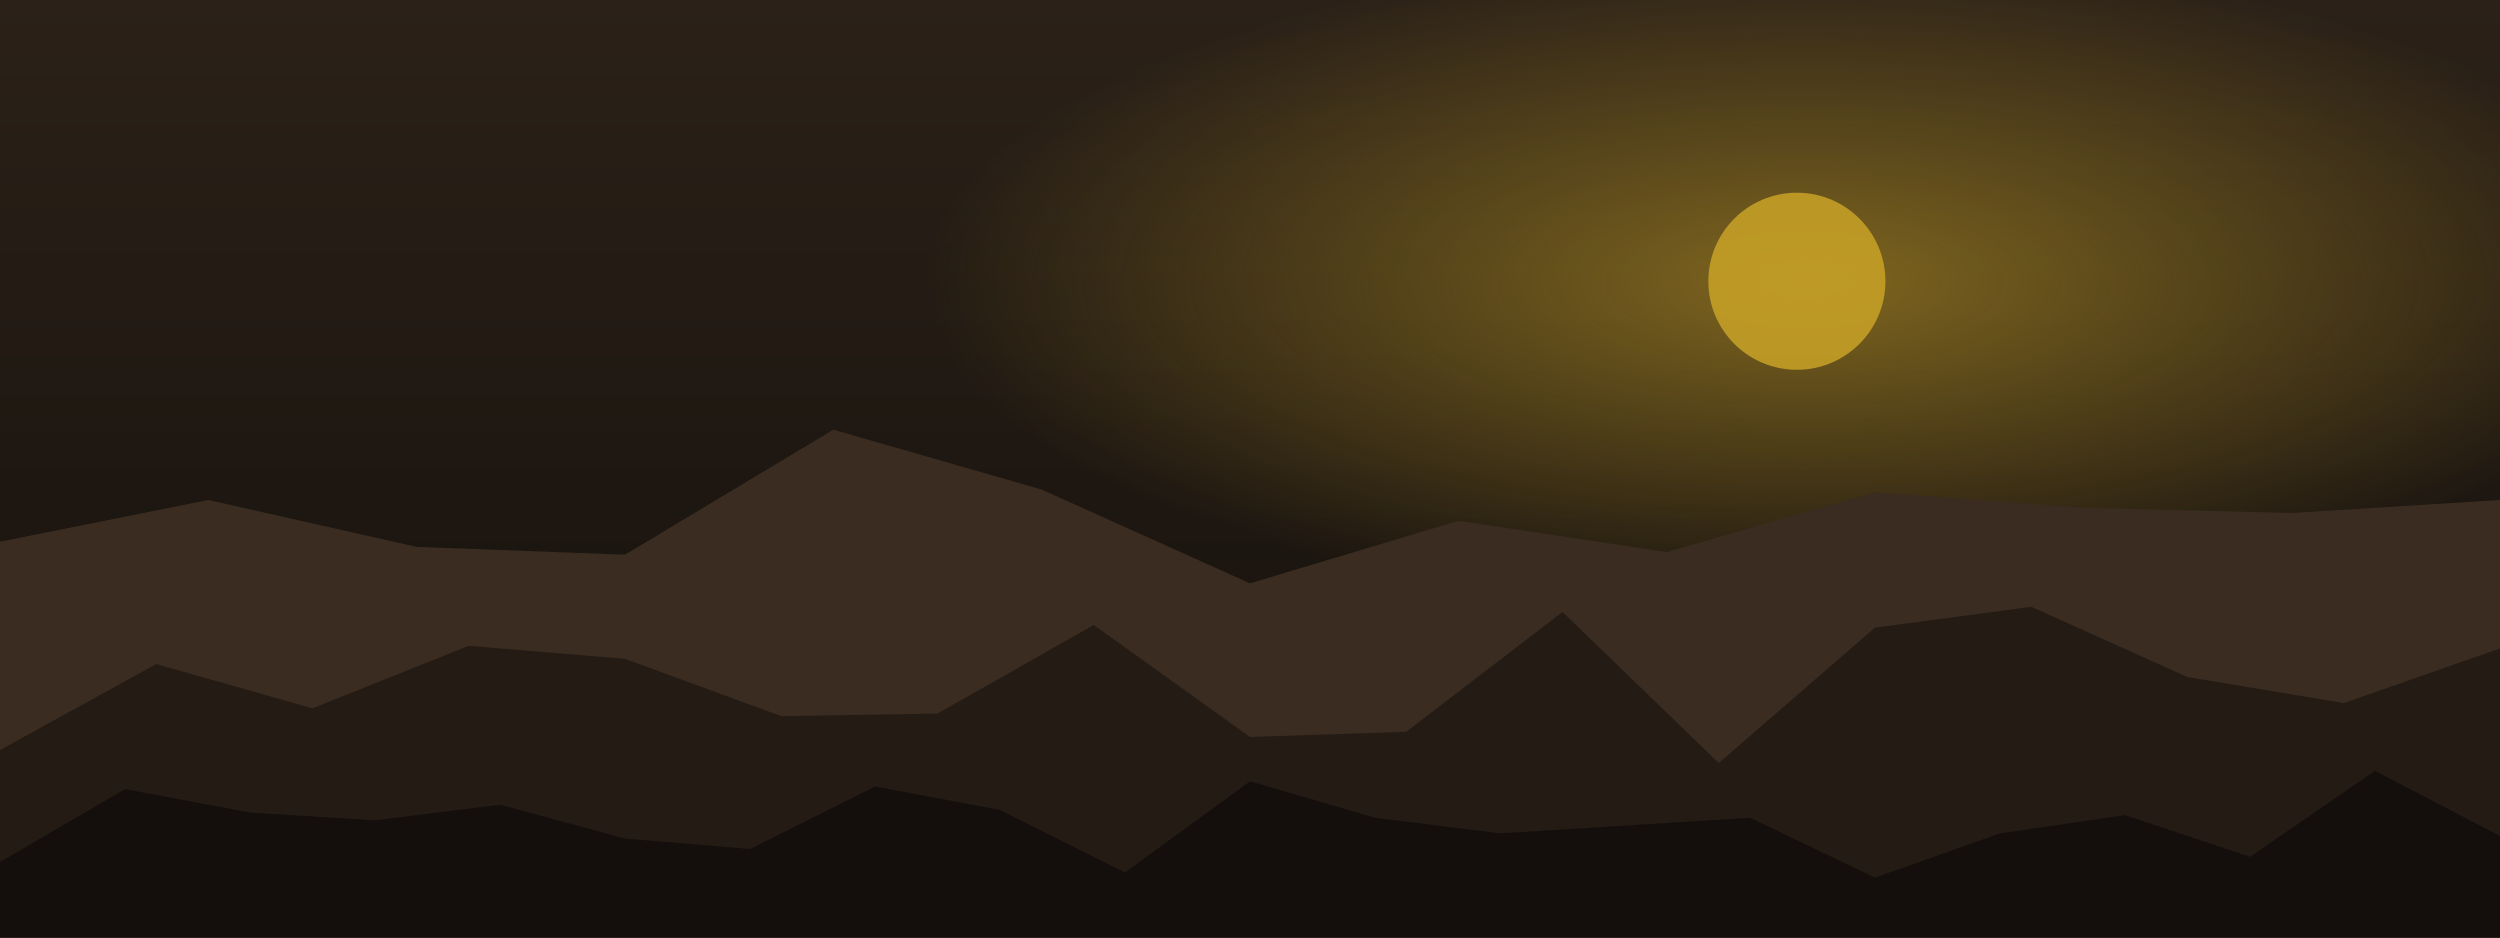
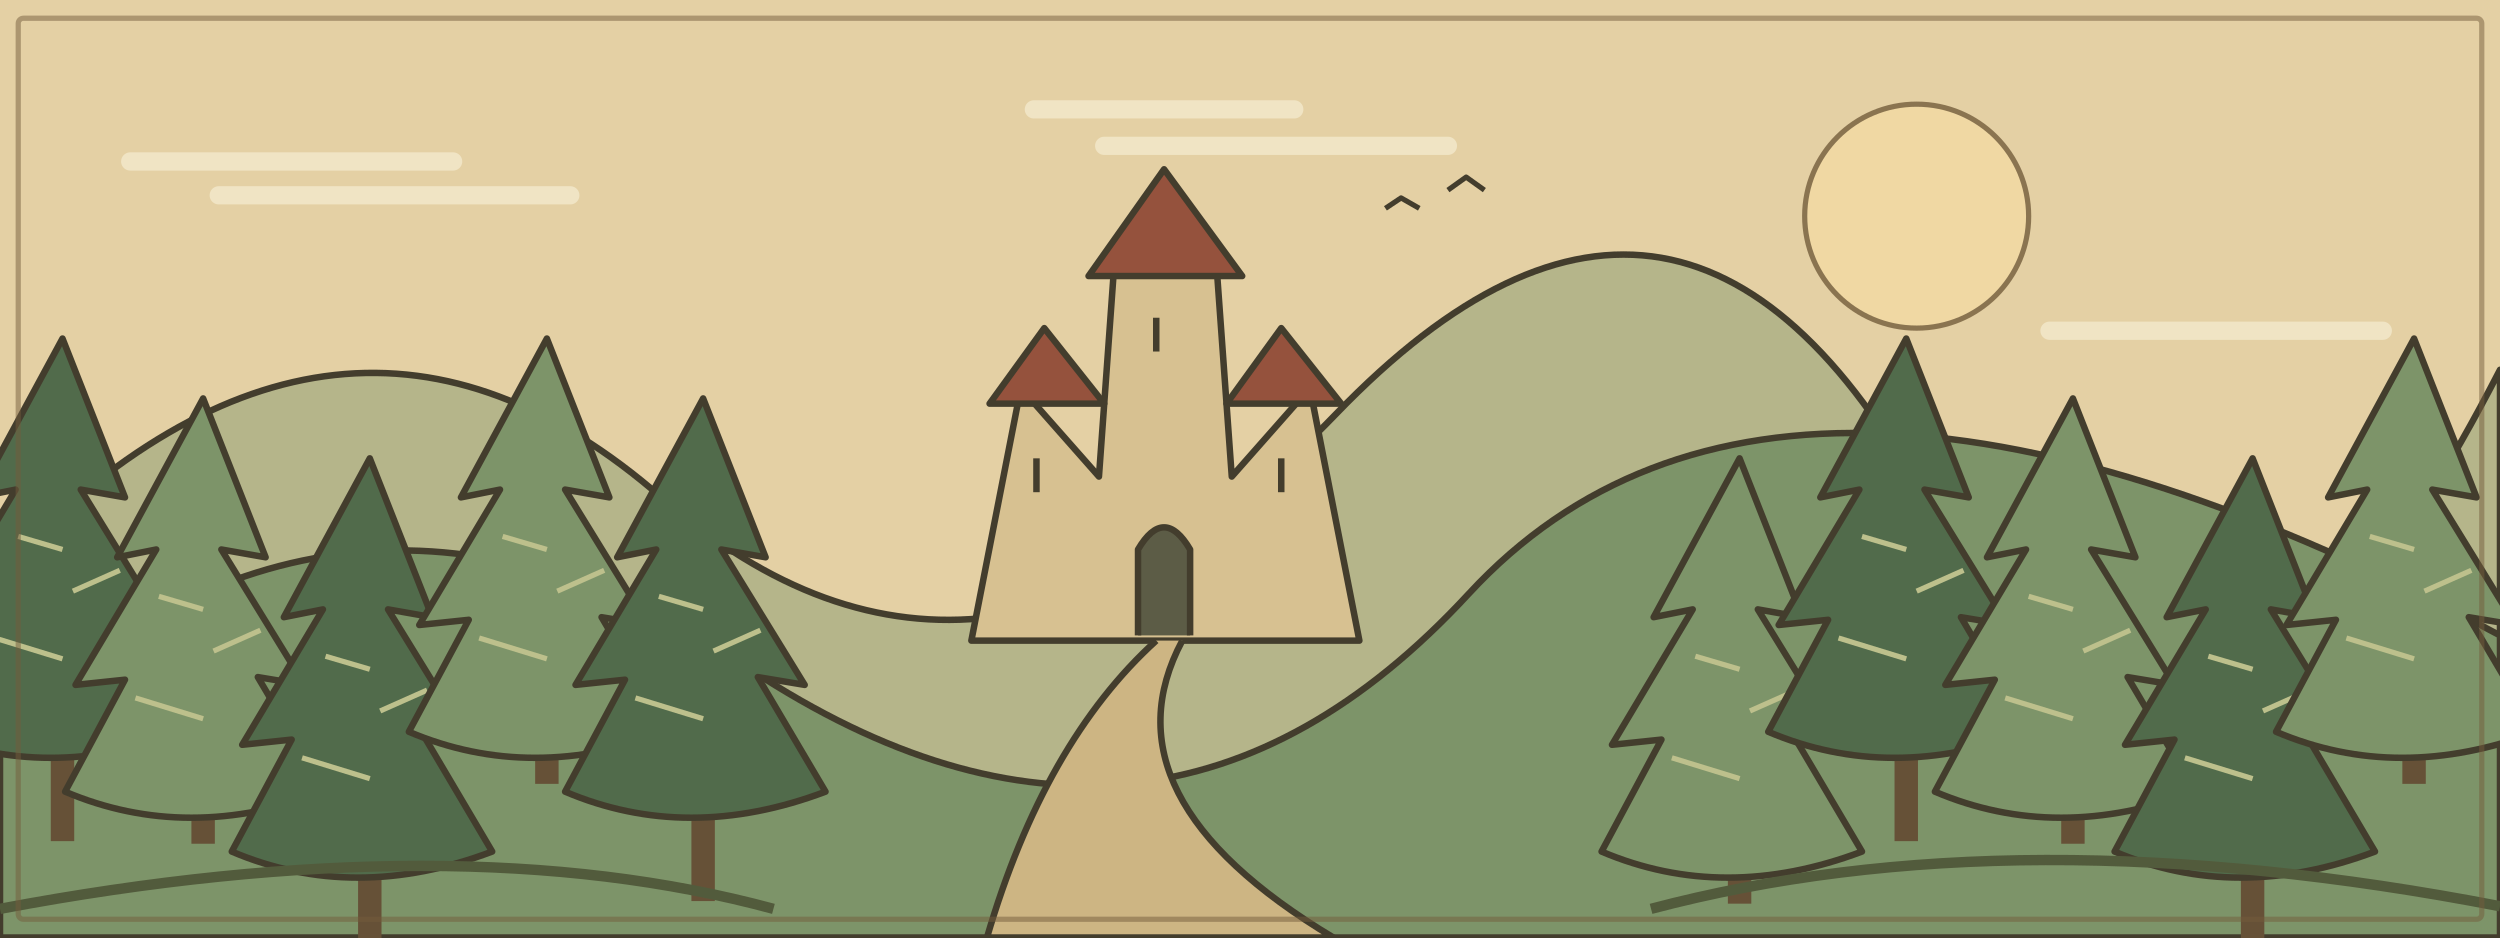
- <svg xmlns="http://www.w3.org/2000/svg" viewBox="0 0 960 360" preserveAspectRatio="xMidYMid slice" role="img" aria-hidden="true">
-   <defs>
-     <linearGradient id="s" x1="0" y1="0" x2="0" y2="1">
-       <stop offset="0" stop-color="#2b2118" />
-       <stop offset="1" stop-color="#120e0b" />
-     </linearGradient>
-     <radialGradient id="m" cx=".72" cy=".3" r=".35">
-       <stop offset="0" stop-color="#c9a227" stop-opacity=".55" />
-       <stop offset="1" stop-color="#c9a227" stop-opacity="0" />
-     </radialGradient>
-   </defs>
-   <rect width="960" height="360" fill="url(#s)" />
-   <rect width="960" height="360" fill="url(#m)" />
-   <circle cx="690" cy="108" r="34" fill="#c9a227" fill-opacity=".85" />
-   <polygon points="0,360 0,208 80,192 160,210 240,213 320,165 400,188 480,224 560,200 640,212 720,189 800,195 880,197 960,192 960,360" fill="#3a2c20" fill-opacity="1" />
-   <polygon points="0,360 0,288 60,255 120,272 180,248 240,253 300,275 360,274 420,240 480,283 540,281 600,235 660,293 720,241 780,233 840,260 900,270 960,249 960,360" fill="#241b14" fill-opacity="1" />
-   <polygon points="0,360 0,331 48,303 96,312 144,315 192,309 240,322 288,326 336,302 384,311 432,335 480,300 528,314 576,320 624,317 672,314 720,337 768,320 816,313 864,329 912,296 960,321 960,360" fill="#140f0c" fill-opacity="1" />
+ <svg xmlns="http://www.w3.org/2000/svg" viewBox="0 0 960 360" aria-hidden="true">
+   <rect width="960" height="360" fill="#e4d0a4" />
+   <circle cx="736" cy="83" r="43" fill="#f0d8a3" stroke="#8a7450" stroke-width="2" />
+   <g fill="none" stroke="#f0e4c4" stroke-width="7" stroke-linecap="round">
+     <path d="M50 62h124m-90 13h135M397 42h100m-73 14h132M787 127h128" />
+   </g>
+   <g stroke="#433d2d" stroke-width="2.5" stroke-linejoin="round">
+     <path d="M0 219Q130 83 254 191T513 159T743 199T960 142v218H0Z" fill="#b5b58a" />
+     <path d="M0 281q133-126 288-24T564 228T960 244v116H0Z" fill="#7d9469" />
+     <path d="m373 246 19-97 30 34 6-83 19-20 20 20 6 83 30-34 19 97Z" fill="#d7c191" />
+     <path d="m418 106 29-41 30 41Zm-38 49 21-29 23 29Zm91 0 21-29 23 29Z" fill="#95523d" />
+     <path d="M437 244v-33q10-17 20 0v33m-13-122v13m-46 41v13m94-13v13" fill="#5c5c46" />
+     <path d="M444 246q-43 39-65 114h133q-90-54-58-114" fill="#cdb583" />
+     <path d="M24 323v-85" stroke="#665137" stroke-width="9" />
+     <path d="m24 130 -33 61 15-3-31 52 19-2-23 43q47 20 100 0l-26-44 18 3-32-52 17 3Z" fill="#516b4b" />
+     <path d="m7 206 17 5m-26 34 26 8m4-26 18-8" fill="none" stroke="#bdc08c" stroke-width="2" />
+     <path d="M78 324v-85" stroke="#665137" stroke-width="9" />
+     <path d="m78 153 -33 61 15-3-31 52 19-2-23 43q47 20 100 0l-26-44 18 3-32-52 17 3Z" fill="#7d9469" />
+     <path d="m61 229 17 5m-26 34 26 8m4-26 18-8" fill="none" stroke="#bdc08c" stroke-width="2" />
+     <path d="M142 369v-85" stroke="#665137" stroke-width="9" />
+     <path d="m142 176 -33 61 15-3-31 52 19-2-23 43q47 20 100 0l-26-44 18 3-32-52 17 3Z" fill="#516b4b" />
+     <path d="m125 252 17 5m-26 34 26 8m4-26 18-8" fill="none" stroke="#bdc08c" stroke-width="2" />
+     <path d="M210 301v-85" stroke="#665137" stroke-width="9" />
+     <path d="m210 130 -33 61 15-3-31 52 19-2-23 43q47 20 100 0l-26-44 18 3-32-52 17 3Z" fill="#7d9469" />
+     <path d="m193 206 17 5m-26 34 26 8m4-26 18-8" fill="none" stroke="#bdc08c" stroke-width="2" />
+     <path d="M270 346v-85" stroke="#665137" stroke-width="9" />
+     <path d="m270 153 -33 61 15-3-31 52 19-2-23 43q47 20 100 0l-26-44 18 3-32-52 17 3Z" fill="#516b4b" />
+     <path d="m253 229 17 5m-26 34 26 8m4-26 18-8" fill="none" stroke="#bdc08c" stroke-width="2" />
+     <path d="M668 347v-85" stroke="#665137" stroke-width="9" />
+     <path d="m668 176 -33 61 15-3-31 52 19-2-23 43q47 20 100 0l-26-44 18 3-32-52 17 3Z" fill="#7d9469" />
+     <path d="m651 252 17 5m-26 34 26 8m4-26 18-8" fill="none" stroke="#bdc08c" stroke-width="2" />
+     <path d="M732 323v-85" stroke="#665137" stroke-width="9" />
+     <path d="m732 130 -33 61 15-3-31 52 19-2-23 43q47 20 100 0l-26-44 18 3-32-52 17 3Z" fill="#516b4b" />
+     <path d="m715 206 17 5m-26 34 26 8m4-26 18-8" fill="none" stroke="#bdc08c" stroke-width="2" />
+     <path d="M796 324v-85" stroke="#665137" stroke-width="9" />
+     <path d="m796 153 -33 61 15-3-31 52 19-2-23 43q47 20 100 0l-26-44 18 3-32-52 17 3Z" fill="#7d9469" />
+     <path d="m779 229 17 5m-26 34 26 8m4-26 18-8" fill="none" stroke="#bdc08c" stroke-width="2" />
+     <path d="M865 369v-85" stroke="#665137" stroke-width="9" />
+     <path d="m865 176 -33 61 15-3-31 52 19-2-23 43q47 20 100 0l-26-44 18 3-32-52 17 3Z" fill="#516b4b" />
+     <path d="m848 252 17 5m-26 34 26 8m4-26 18-8" fill="none" stroke="#bdc08c" stroke-width="2" />
+     <path d="M927 301v-85" stroke="#665137" stroke-width="9" />
+     <path d="m927 130 -33 61 15-3-31 52 19-2-23 43q47 20 100 0l-26-44 18 3-32-52 17 3Z" fill="#7d9469" />
+     <path d="m910 206 17 5m-26 34 26 8m4-26 18-8" fill="none" stroke="#bdc08c" stroke-width="2" />
+     <path d="M0 349q175-33 297 0m337 0q140-37 326-1" fill="none" stroke="#525b3c" stroke-width="4" />
+     <path d="m532 80 6-4 7 4m11-7 7-5 7 5" fill="none" stroke-width="2" />
+   </g>
+   <rect x="7" y="7" width="946" height="346" rx="2" fill="none" stroke="#745d3c" stroke-opacity=".5" stroke-width="2" />
</svg>
